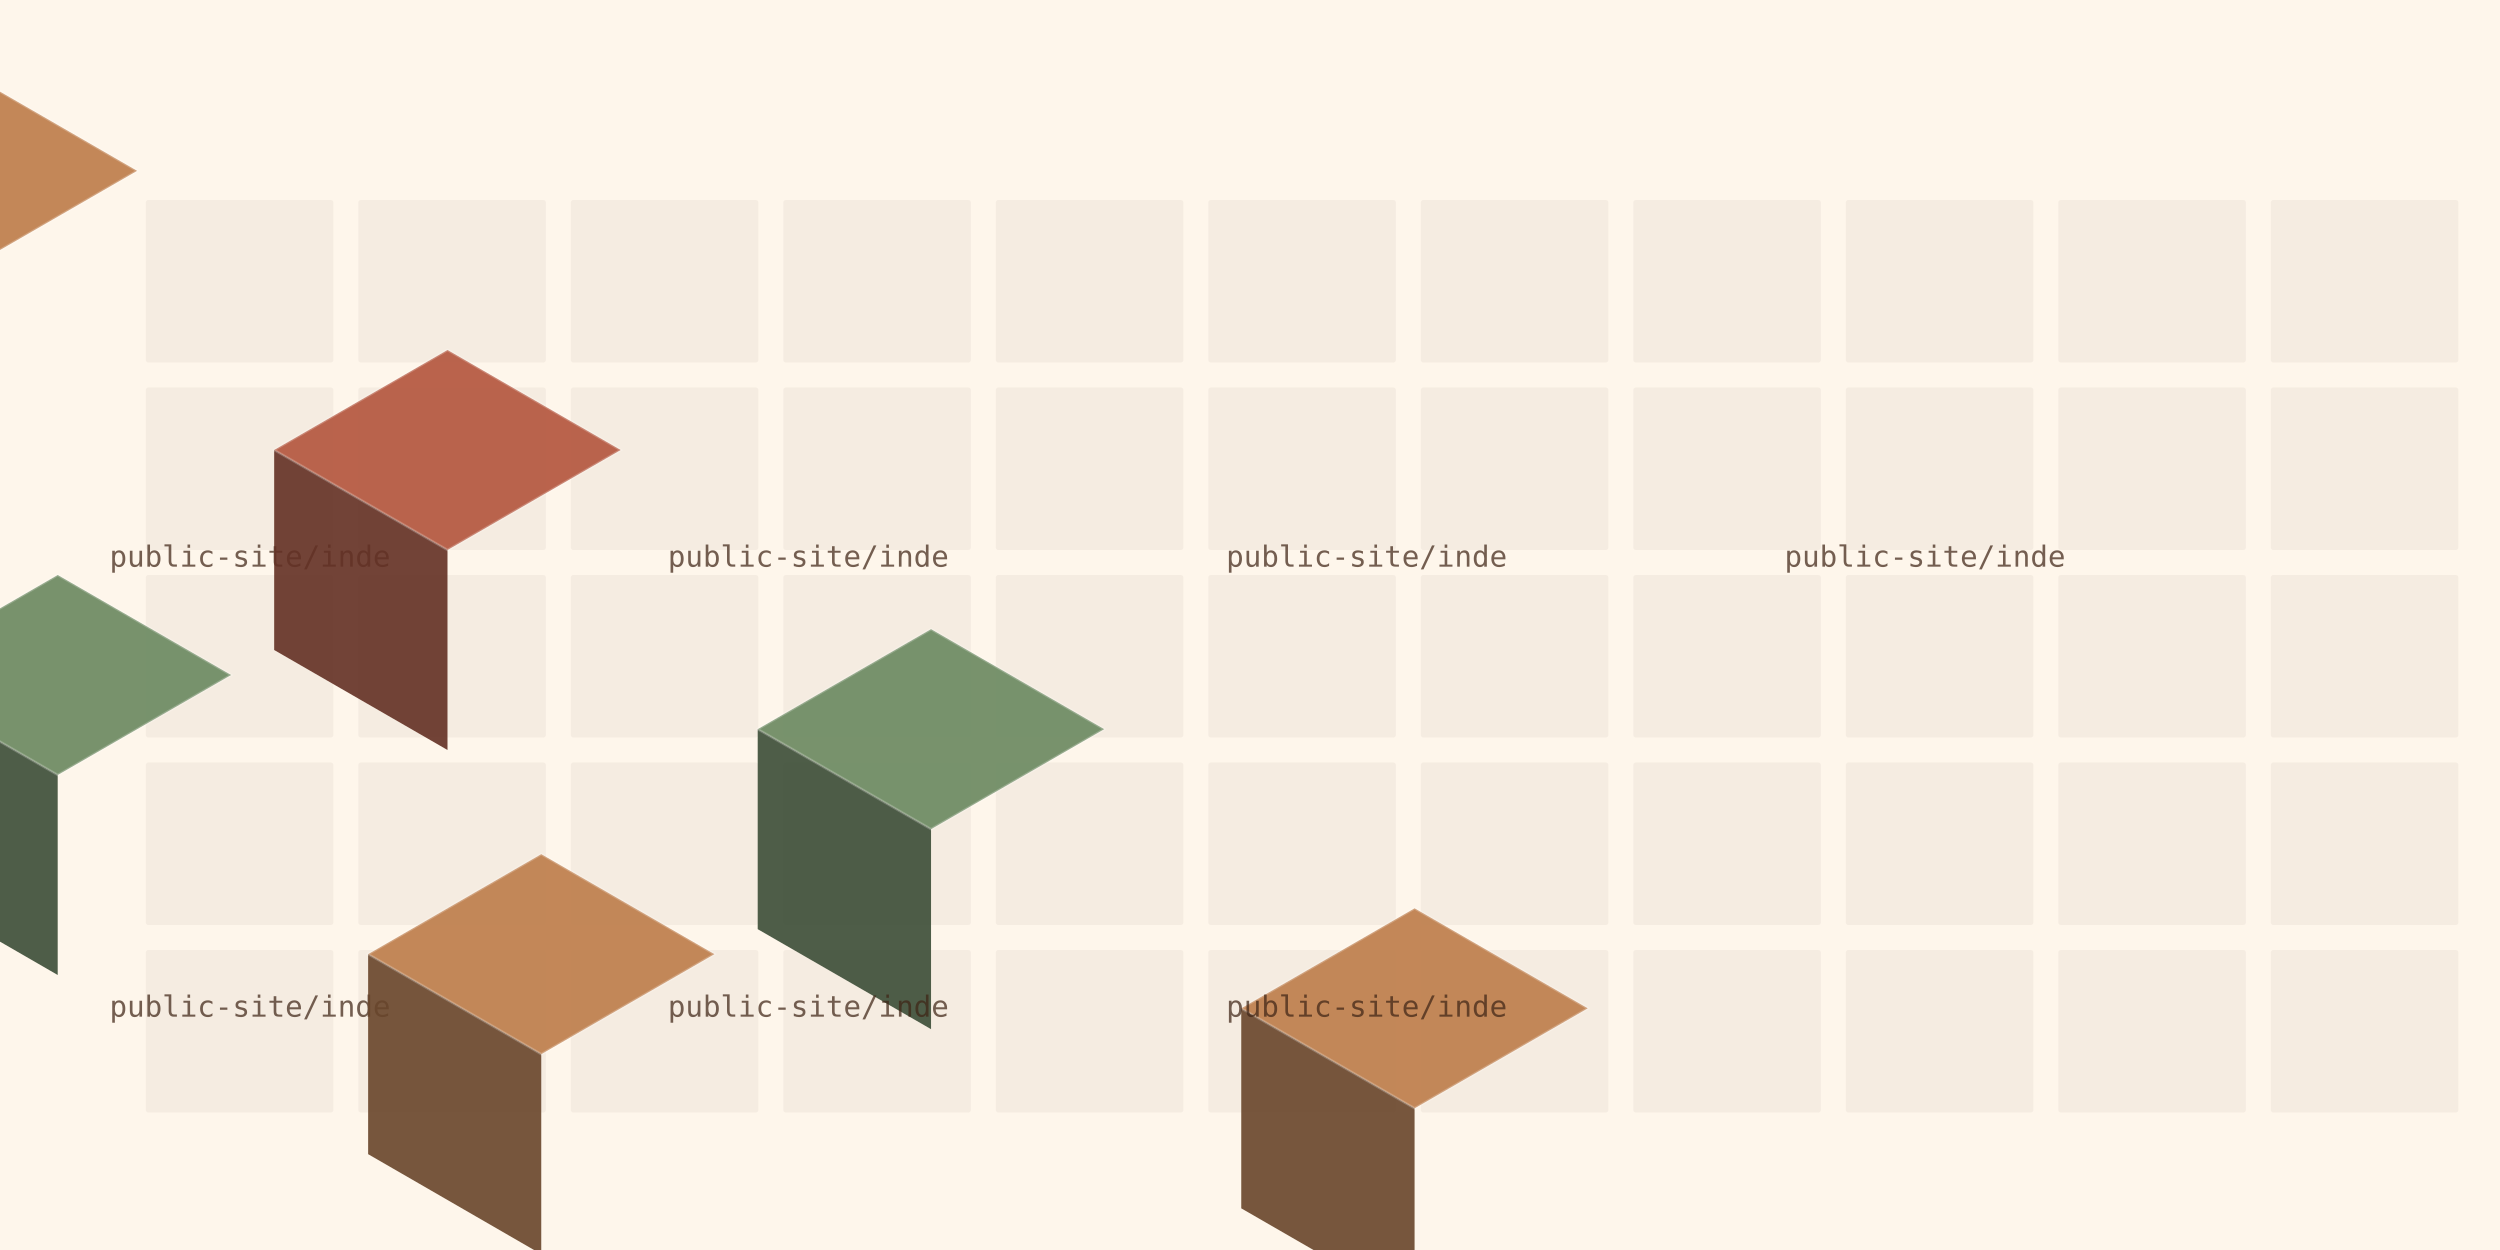
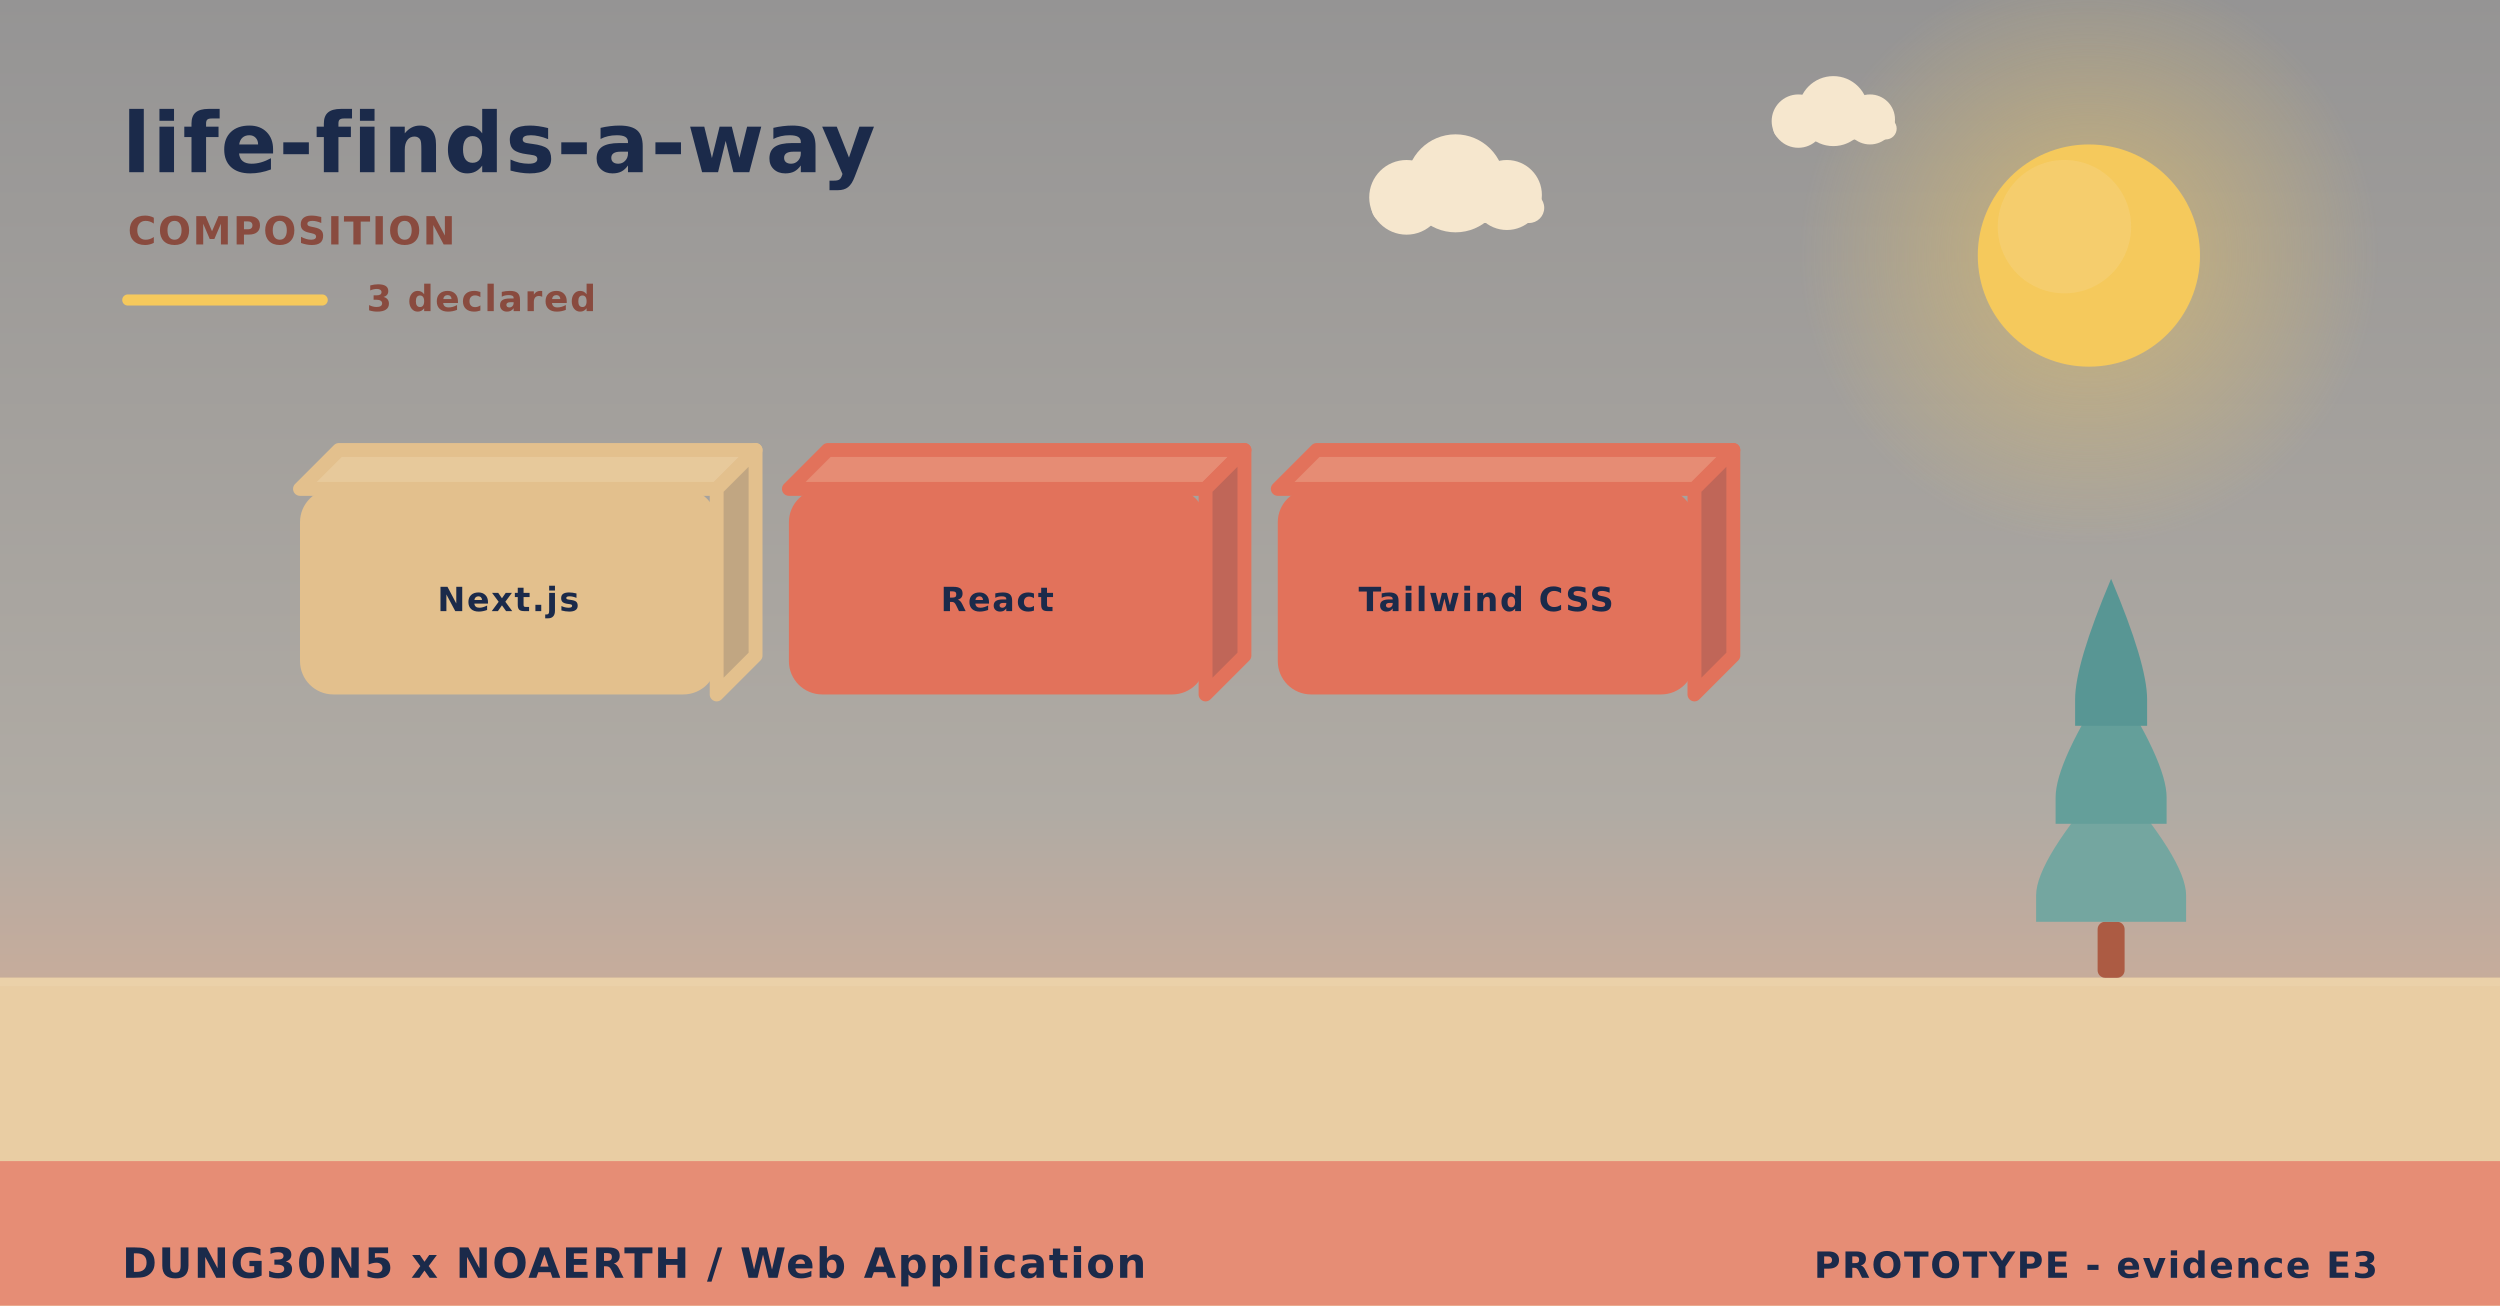
- <svg xmlns="http://www.w3.org/2000/svg" viewBox="0 0 1200 600" width="1200" height="600" role="img" aria-label="life-finds-a-way component map">
-   <rect width="1200" height="600" fill="#fef6eb" />
-   <defs>
-     <linearGradient id="gc" x1="0" y1="0" x2="1" y2="1">
-       <stop offset="0%" stop-color="#be7e4c" />
-       <stop offset="100%" stop-color="#b4573f" />
-     </linearGradient>
-   </defs>
-   <rect x="70.00" y="96.00" width="90.00" height="78.00" rx="1.20" fill="#3f2516" opacity="0.05" />
-   <rect x="172.00" y="96.00" width="90.00" height="78.00" rx="1.20" fill="#3f2516" opacity="0.05" />
-   <rect x="274.00" y="96.00" width="90.00" height="78.00" rx="1.20" fill="#3f2516" opacity="0.05" />
-   <rect x="376.00" y="96.00" width="90.00" height="78.00" rx="1.20" fill="#3f2516" opacity="0.05" />
-   <rect x="478.00" y="96.00" width="90.00" height="78.00" rx="1.20" fill="#3f2516" opacity="0.05" />
-   <rect x="580.00" y="96.00" width="90.00" height="78.00" rx="1.20" fill="#3f2516" opacity="0.05" />
-   <rect x="682.00" y="96.00" width="90.00" height="78.00" rx="1.20" fill="#3f2516" opacity="0.05" />
-   <rect x="784.00" y="96.00" width="90.00" height="78.00" rx="1.20" fill="#3f2516" opacity="0.05" />
-   <rect x="886.00" y="96.00" width="90.00" height="78.00" rx="1.20" fill="#3f2516" opacity="0.05" />
-   <rect x="988.00" y="96.00" width="90.00" height="78.00" rx="1.20" fill="#3f2516" opacity="0.05" />
-   <rect x="1090.00" y="96.00" width="90.00" height="78.00" rx="1.20" fill="#3f2516" opacity="0.05" />
-   <rect x="70.00" y="186.00" width="90.00" height="78.00" rx="1.20" fill="#3f2516" opacity="0.05" />
-   <rect x="172.00" y="186.00" width="90.00" height="78.00" rx="1.20" fill="#3f2516" opacity="0.05" />
-   <rect x="274.00" y="186.00" width="90.00" height="78.00" rx="1.20" fill="#3f2516" opacity="0.05" />
-   <rect x="376.00" y="186.00" width="90.00" height="78.00" rx="1.20" fill="#3f2516" opacity="0.05" />
-   <rect x="478.00" y="186.00" width="90.00" height="78.00" rx="1.20" fill="#3f2516" opacity="0.05" />
-   <rect x="580.00" y="186.00" width="90.00" height="78.00" rx="1.20" fill="#3f2516" opacity="0.05" />
-   <rect x="682.00" y="186.00" width="90.00" height="78.00" rx="1.20" fill="#3f2516" opacity="0.05" />
-   <rect x="784.00" y="186.00" width="90.00" height="78.00" rx="1.20" fill="#3f2516" opacity="0.05" />
-   <rect x="886.00" y="186.00" width="90.00" height="78.00" rx="1.20" fill="#3f2516" opacity="0.05" />
-   <rect x="988.00" y="186.00" width="90.00" height="78.00" rx="1.20" fill="#3f2516" opacity="0.05" />
-   <rect x="1090.00" y="186.00" width="90.00" height="78.00" rx="1.20" fill="#3f2516" opacity="0.05" />
-   <rect x="70.00" y="276.00" width="90.00" height="78.00" rx="1.20" fill="#3f2516" opacity="0.05" />
-   <rect x="172.00" y="276.00" width="90.00" height="78.00" rx="1.20" fill="#3f2516" opacity="0.05" />
-   <rect x="274.00" y="276.00" width="90.00" height="78.00" rx="1.20" fill="#3f2516" opacity="0.05" />
-   <rect x="376.00" y="276.00" width="90.00" height="78.00" rx="1.20" fill="#3f2516" opacity="0.05" />
-   <rect x="478.00" y="276.00" width="90.00" height="78.00" rx="1.20" fill="#3f2516" opacity="0.05" />
-   <rect x="580.00" y="276.00" width="90.00" height="78.00" rx="1.20" fill="#3f2516" opacity="0.05" />
-   <rect x="682.00" y="276.00" width="90.00" height="78.00" rx="1.20" fill="#3f2516" opacity="0.05" />
-   <rect x="784.00" y="276.00" width="90.00" height="78.00" rx="1.20" fill="#3f2516" opacity="0.05" />
-   <rect x="886.00" y="276.00" width="90.00" height="78.00" rx="1.20" fill="#3f2516" opacity="0.05" />
-   <rect x="988.00" y="276.00" width="90.00" height="78.00" rx="1.20" fill="#3f2516" opacity="0.05" />
-   <rect x="1090.00" y="276.00" width="90.00" height="78.00" rx="1.20" fill="#3f2516" opacity="0.05" />
-   <rect x="70.00" y="366.00" width="90.00" height="78.00" rx="1.20" fill="#3f2516" opacity="0.05" />
-   <rect x="172.00" y="366.00" width="90.00" height="78.00" rx="1.20" fill="#3f2516" opacity="0.05" />
-   <rect x="274.00" y="366.00" width="90.00" height="78.00" rx="1.20" fill="#3f2516" opacity="0.05" />
-   <rect x="376.00" y="366.00" width="90.00" height="78.00" rx="1.20" fill="#3f2516" opacity="0.05" />
-   <rect x="478.00" y="366.00" width="90.00" height="78.00" rx="1.20" fill="#3f2516" opacity="0.05" />
-   <rect x="580.00" y="366.00" width="90.00" height="78.00" rx="1.20" fill="#3f2516" opacity="0.05" />
-   <rect x="682.00" y="366.00" width="90.00" height="78.00" rx="1.20" fill="#3f2516" opacity="0.05" />
-   <rect x="784.00" y="366.00" width="90.00" height="78.00" rx="1.20" fill="#3f2516" opacity="0.05" />
-   <rect x="886.00" y="366.00" width="90.00" height="78.00" rx="1.20" fill="#3f2516" opacity="0.05" />
-   <rect x="988.00" y="366.00" width="90.00" height="78.00" rx="1.20" fill="#3f2516" opacity="0.05" />
-   <rect x="1090.00" y="366.00" width="90.00" height="78.00" rx="1.20" fill="#3f2516" opacity="0.05" />
-   <rect x="70.00" y="456.00" width="90.00" height="78.00" rx="1.20" fill="#3f2516" opacity="0.05" />
-   <rect x="172.00" y="456.00" width="90.00" height="78.00" rx="1.20" fill="#3f2516" opacity="0.05" />
-   <rect x="274.00" y="456.00" width="90.00" height="78.00" rx="1.20" fill="#3f2516" opacity="0.05" />
-   <rect x="376.00" y="456.00" width="90.00" height="78.00" rx="1.20" fill="#3f2516" opacity="0.05" />
-   <rect x="478.00" y="456.00" width="90.00" height="78.00" rx="1.20" fill="#3f2516" opacity="0.05" />
-   <rect x="580.00" y="456.00" width="90.00" height="78.00" rx="1.20" fill="#3f2516" opacity="0.05" />
-   <rect x="682.00" y="456.00" width="90.00" height="78.00" rx="1.20" fill="#3f2516" opacity="0.05" />
-   <rect x="784.00" y="456.00" width="90.00" height="78.00" rx="1.20" fill="#3f2516" opacity="0.05" />
-   <rect x="886.00" y="456.00" width="90.00" height="78.00" rx="1.20" fill="#3f2516" opacity="0.05" />
-   <rect x="988.00" y="456.00" width="90.00" height="78.00" rx="1.20" fill="#3f2516" opacity="0.05" />
-   <rect x="1090.00" y="456.00" width="90.00" height="78.00" rx="1.20" fill="#3f2516" opacity="0.05" />
-   <g transform="rotate(0 120 140)">
-     <polygon points="-17.3,34.0 65.8,82.0 -17.3,130.0 -100.5,82.0" fill="#be7e4c" opacity="0.92" />
-     <polygon points="-100.5,82.0 -17.3,130.0 -17.3,226.0 -100.5,178.0" fill="#68452a" opacity="0.9" />
-     <polygon points="-17.3,34.0 65.8,82.0 -17.3,130.0 -100.5,82.0" fill="none" stroke="rgba(255,255,255,0.220)" stroke-width="1.2" />
-     <animateTransform attributeName="transform" type="rotate" values="-32.0 0.00 0.00 0.0 0.00 0.00" dur="6.0s" begin="0.0s" repeatCount="indefinite" />
+ <svg xmlns="http://www.w3.org/2000/svg" width="900" height="470" viewBox="0 0 900 470" role="img" aria-label="life-finds-a-way - how it is composed">
+   <linearGradient id="skyc" x1="0" y1="0" x2="0" y2="1">
+     <stop offset="0" stop-color="#959494" />
+     <stop offset="0.62" stop-color="#b0aba4" />
+     <stop offset="1" stop-color="#f3ad8a" />
+   </linearGradient>
+   <rect width="900" height="470" fill="url(#skyc)" />
+   <radialGradient id="sunc">
+     <stop offset="0.35" stop-color="#f5c95c" stop-opacity="0.34" />
+     <stop offset="1" stop-color="#f5c95c" stop-opacity="0" />
+   </radialGradient>
+   <circle cx="752" cy="92" r="104" fill="url(#sunc)" />
+   <circle cx="752" cy="92" r="40" fill="#f5c95c" />
+   <circle cx="743.2" cy="81.6" r="24" fill="#f5d27e" opacity="0.5" />
+   <g>
+     <circle cx="524" cy="66" r="17.64" fill="#f6e7ce" />
+     <circle cx="506.36" cy="71.04" r="13.44" fill="#f6e7ce" />
+     <circle cx="542.48" cy="70.2" r="12.6" fill="#f6e7ce" />
+     <rect x="493.76" y="69.36" width="62.16" height="10.92" rx="5.46" fill="#f6e7ce" />
+     <animateTransform attributeName="transform" type="translate" values="0 0;24 0;0 0" dur="36s" begin="0s" repeatCount="indefinite" />
  </g>
-   <text x="120" y="272" font-family="ui-monospace,Menlo,monospace" font-size="14" fill="rgba(63,37,22,0.720)" text-anchor="middle">public-site/inde</text>
-   <g transform="rotate(0 388 140)">
-     <polygon points="214.8,168.0 297.9,216.0 214.8,264.0 131.6,216.0" fill="#b4573f" opacity="0.92" />
-     <polygon points="131.6,216.0 214.8,264.0 214.8,360.0 131.6,312.0" fill="#633023" opacity="0.9" />
-     <polygon points="214.8,168.0 297.9,216.0 214.8,264.0 131.6,216.0" fill="none" stroke="rgba(255,255,255,0.220)" stroke-width="1.2" />
-     <animateTransform attributeName="transform" type="rotate" values="-32.0 0.00 0.00 0.0 0.00 0.00" dur="6.0s" begin="0.4s" repeatCount="indefinite" />
+   <g>
+     <circle cx="660" cy="40" r="12.6" fill="#f6e7ce" />
+     <circle cx="647.4" cy="43.6" r="9.6" fill="#f6e7ce" />
+     <circle cx="673.2" cy="43" r="9" fill="#f6e7ce" />
+     <rect x="638.4" y="42.4" width="44.4" height="7.8" rx="3.9" fill="#f6e7ce" />
+     <animateTransform attributeName="transform" type="translate" values="0 0;-18 0;0 0" dur="46s" begin="3s" repeatCount="indefinite" />
  </g>
-   <text x="388" y="272" font-family="ui-monospace,Menlo,monospace" font-size="14" fill="rgba(63,37,22,0.720)" text-anchor="middle">public-site/inde</text>
-   <g transform="rotate(0 656 140)">
-     <polygon points="446.9,302.0 530.0,350.0 446.9,398.0 363.7,350.0" fill="#6c8a62" opacity="0.92" />
-     <polygon points="363.7,350.0 446.9,398.0 446.9,494.0 363.7,446.0" fill="#3b4c36" opacity="0.9" />
-     <polygon points="446.9,302.0 530.0,350.0 446.9,398.0 363.7,350.0" fill="none" stroke="rgba(255,255,255,0.220)" stroke-width="1.2" />
-     <animateTransform attributeName="transform" type="rotate" values="-32.0 0.00 0.00 0.0 0.00 0.00" dur="6.0s" begin="0.8s" repeatCount="indefinite" />
+   <rect x="0" y="352" width="900" height="118" fill="#e9cda3" />
+   <rect x="0" y="352" width="900" height="3" fill="#ebd1a9" />
+   <text x="44" y="62" font-family="Verdana,DejaVu Sans,sans-serif" font-size="30" font-weight="700" letter-spacing="0.6" fill="#1b2a4a" text-anchor="start">life-finds-a-way</text>
+   <text x="46" y="88" font-family="Verdana,DejaVu Sans,sans-serif" font-size="14" font-weight="700" letter-spacing="0.6" fill="#894b3f" text-anchor="start">COMPOSITION</text>
+   <rect x="44" y="106" width="74" height="4" rx="2" fill="#f5c95c" />
+   <text x="132" y="112" font-family="Verdana,DejaVu Sans,sans-serif" font-size="13" font-weight="700" letter-spacing="0.6" fill="#894b3f" text-anchor="start">3 declared</text>
+   <g>
+     <path d="M108,176 L258,176 L272,162 L122,162 Z" fill="#e7c99b" stroke="#e3c08d" stroke-width="5" stroke-linejoin="round" />
+     <path d="M258,176 L272,162 L272,236 L258,250 Z" fill="#c1a682" stroke="#e3c08d" stroke-width="5" stroke-linejoin="round" />
+     <rect x="108" y="176" width="150" height="74" rx="12" fill="#e3c08d" />
+     <animateTransform attributeName="transform" type="translate" values="0 10;0 0" dur="0.75s" begin="0s" fill="freeze" />
  </g>
-   <text x="656" y="272" font-family="ui-monospace,Menlo,monospace" font-size="14" fill="rgba(63,37,22,0.720)" text-anchor="middle">public-site/inde</text>
-   <g transform="rotate(0 924 140)">
-     <polygon points="679.0,436.0 762.1,484.0 679.0,532.0 595.8,484.0" fill="#be7e4c" opacity="0.92" />
-     <polygon points="595.8,484.0 679.0,532.0 679.0,628.0 595.8,580.0" fill="#68452a" opacity="0.9" />
-     <polygon points="679.0,436.0 762.1,484.0 679.0,532.0 595.8,484.0" fill="none" stroke="rgba(255,255,255,0.220)" stroke-width="1.2" />
-     <animateTransform attributeName="transform" type="rotate" values="-32.0 0.00 0.00 0.0 0.00 0.00" dur="6.0s" begin="1.2s" repeatCount="indefinite" />
+   <text x="183" y="220" font-family="Verdana,DejaVu Sans,sans-serif" font-size="12" font-weight="700" letter-spacing="0.6" fill="#1b2a4a" text-anchor="middle">Next.js</text>
+   <g>
+     <path d="M284,176 L434,176 L448,162 L298,162 Z" fill="#e68c74" stroke="#e2725b" stroke-width="5" stroke-linejoin="round" />
+     <path d="M434,176 L448,162 L448,236 L434,250 Z" fill="#c06658" stroke="#e2725b" stroke-width="5" stroke-linejoin="round" />
+     <rect x="284" y="176" width="150" height="74" rx="12" fill="#e2725b" />
+     <animateTransform attributeName="transform" type="translate" values="0 10;0 0" dur="0.75s" begin="0.16s" fill="freeze" />
  </g>
-   <text x="924" y="272" font-family="ui-monospace,Menlo,monospace" font-size="14" fill="rgba(63,37,22,0.720)" text-anchor="middle">public-site/inde</text>
-   <g transform="rotate(0 120 356)">
-     <polygon points="-204.4,142.0 -121.2,190.0 -204.4,238.0 -287.5,190.0" fill="#b4573f" opacity="0.92" />
-     <polygon points="-287.5,190.0 -204.4,238.0 -204.4,334.0 -287.5,286.0" fill="#633023" opacity="0.9" />
-     <polygon points="-204.4,142.0 -121.2,190.0 -204.4,238.0 -287.5,190.0" fill="none" stroke="rgba(255,255,255,0.220)" stroke-width="1.2" />
-     <animateTransform attributeName="transform" type="rotate" values="-32.0 0.00 0.00 0.0 0.00 0.00" dur="6.0s" begin="1.6s" repeatCount="indefinite" />
+   <text x="359" y="220" font-family="Verdana,DejaVu Sans,sans-serif" font-size="12" font-weight="700" letter-spacing="0.6" fill="#1b2a4a" text-anchor="middle">React</text>
+   <g>
+     <path d="M460,176 L610,176 L624,162 L474,162 Z" fill="#e68c74" stroke="#e2725b" stroke-width="5" stroke-linejoin="round" />
+     <path d="M610,176 L624,162 L624,236 L610,250 Z" fill="#c06658" stroke="#e2725b" stroke-width="5" stroke-linejoin="round" />
+     <rect x="460" y="176" width="150" height="74" rx="12" fill="#e2725b" />
+     <animateTransform attributeName="transform" type="translate" values="0 10;0 0" dur="0.75s" begin="0.32s" fill="freeze" />
  </g>
-   <text x="120" y="488" font-family="ui-monospace,Menlo,monospace" font-size="14" fill="rgba(63,37,22,0.720)" text-anchor="middle">public-site/inde</text>
-   <g transform="rotate(0 388 356)">
-     <polygon points="27.7,276.0 110.9,324.0 27.7,372.0 -55.4,324.0" fill="#6c8a62" opacity="0.92" />
-     <polygon points="-55.4,324.0 27.7,372.0 27.7,468.0 -55.4,420.0" fill="#3b4c36" opacity="0.9" />
-     <polygon points="27.7,276.0 110.9,324.0 27.7,372.0 -55.4,324.0" fill="none" stroke="rgba(255,255,255,0.220)" stroke-width="1.2" />
-     <animateTransform attributeName="transform" type="rotate" values="-32.0 0.00 0.00 0.0 0.00 0.00" dur="6.0s" begin="2.0s" repeatCount="indefinite" />
-   </g>
-   <text x="388" y="488" font-family="ui-monospace,Menlo,monospace" font-size="14" fill="rgba(63,37,22,0.720)" text-anchor="middle">public-site/inde</text>
-   <g transform="rotate(0 656 356)">
-     <polygon points="259.8,410.0 342.9,458.0 259.8,506.0 176.7,458.0" fill="#be7e4c" opacity="0.92" />
-     <polygon points="176.7,458.0 259.8,506.0 259.8,602.0 176.7,554.0" fill="#68452a" opacity="0.9" />
-     <polygon points="259.8,410.0 342.9,458.0 259.8,506.0 176.7,458.0" fill="none" stroke="rgba(255,255,255,0.220)" stroke-width="1.2" />
-     <animateTransform attributeName="transform" type="rotate" values="-32.0 0.00 0.00 0.0 0.00 0.00" dur="6.0s" begin="2.4s" repeatCount="indefinite" />
-   </g>
-   <text x="656" y="488" font-family="ui-monospace,Menlo,monospace" font-size="14" fill="rgba(63,37,22,0.720)" text-anchor="middle">public-site/inde</text>
+   <text x="535" y="220" font-family="Verdana,DejaVu Sans,sans-serif" font-size="12" font-weight="700" letter-spacing="0.6" fill="#1b2a4a" text-anchor="middle">Tailwind CSS</text>
+   <rect x="755.14" y="331.84" width="9.72" height="20.16" rx="2.7" fill="#ac5b43" />
+   <path d="M760,278.92 Q733,309.61 733,322.31 Q733,331.84 733,331.84 L787,331.84 Q787,331.84 787,322.31 Q787,309.61 760,278.92 Z" fill="#74a6a0" />
+   <path d="M760,243.64 Q740.02,274.33 740.02,287.03 Q740.02,296.56 740.02,296.56 L779.98,296.56 Q779.98,296.56 779.98,287.03 Q779.98,274.33 760,243.64 Z" fill="#649f9a" />
+   <path d="M760,208.36 Q747.04,239.05 747.04,251.75 Q747.04,261.28 747.04,261.28 L772.96,261.28 Q772.96,261.28 772.96,251.75 Q772.96,239.05 760,208.36 Z" fill="#589694" />
+   <rect x="0" y="418" width="900" height="52" rx="0" fill="#e68972" opacity="0.94" />
+   <text x="44" y="460" font-family="Verdana,DejaVu Sans,sans-serif" font-size="15" font-weight="700" letter-spacing="0.6" fill="#1b2a4a" text-anchor="start">DUNG30N5 x NOAERTH  /  Web Application</text>
+   <text x="856" y="460" font-family="Verdana,DejaVu Sans,sans-serif" font-size="13" font-weight="700" letter-spacing="0.6" fill="#1b2a4a" text-anchor="end">PROTOTYPE  -  evidence E3</text>
</svg>
